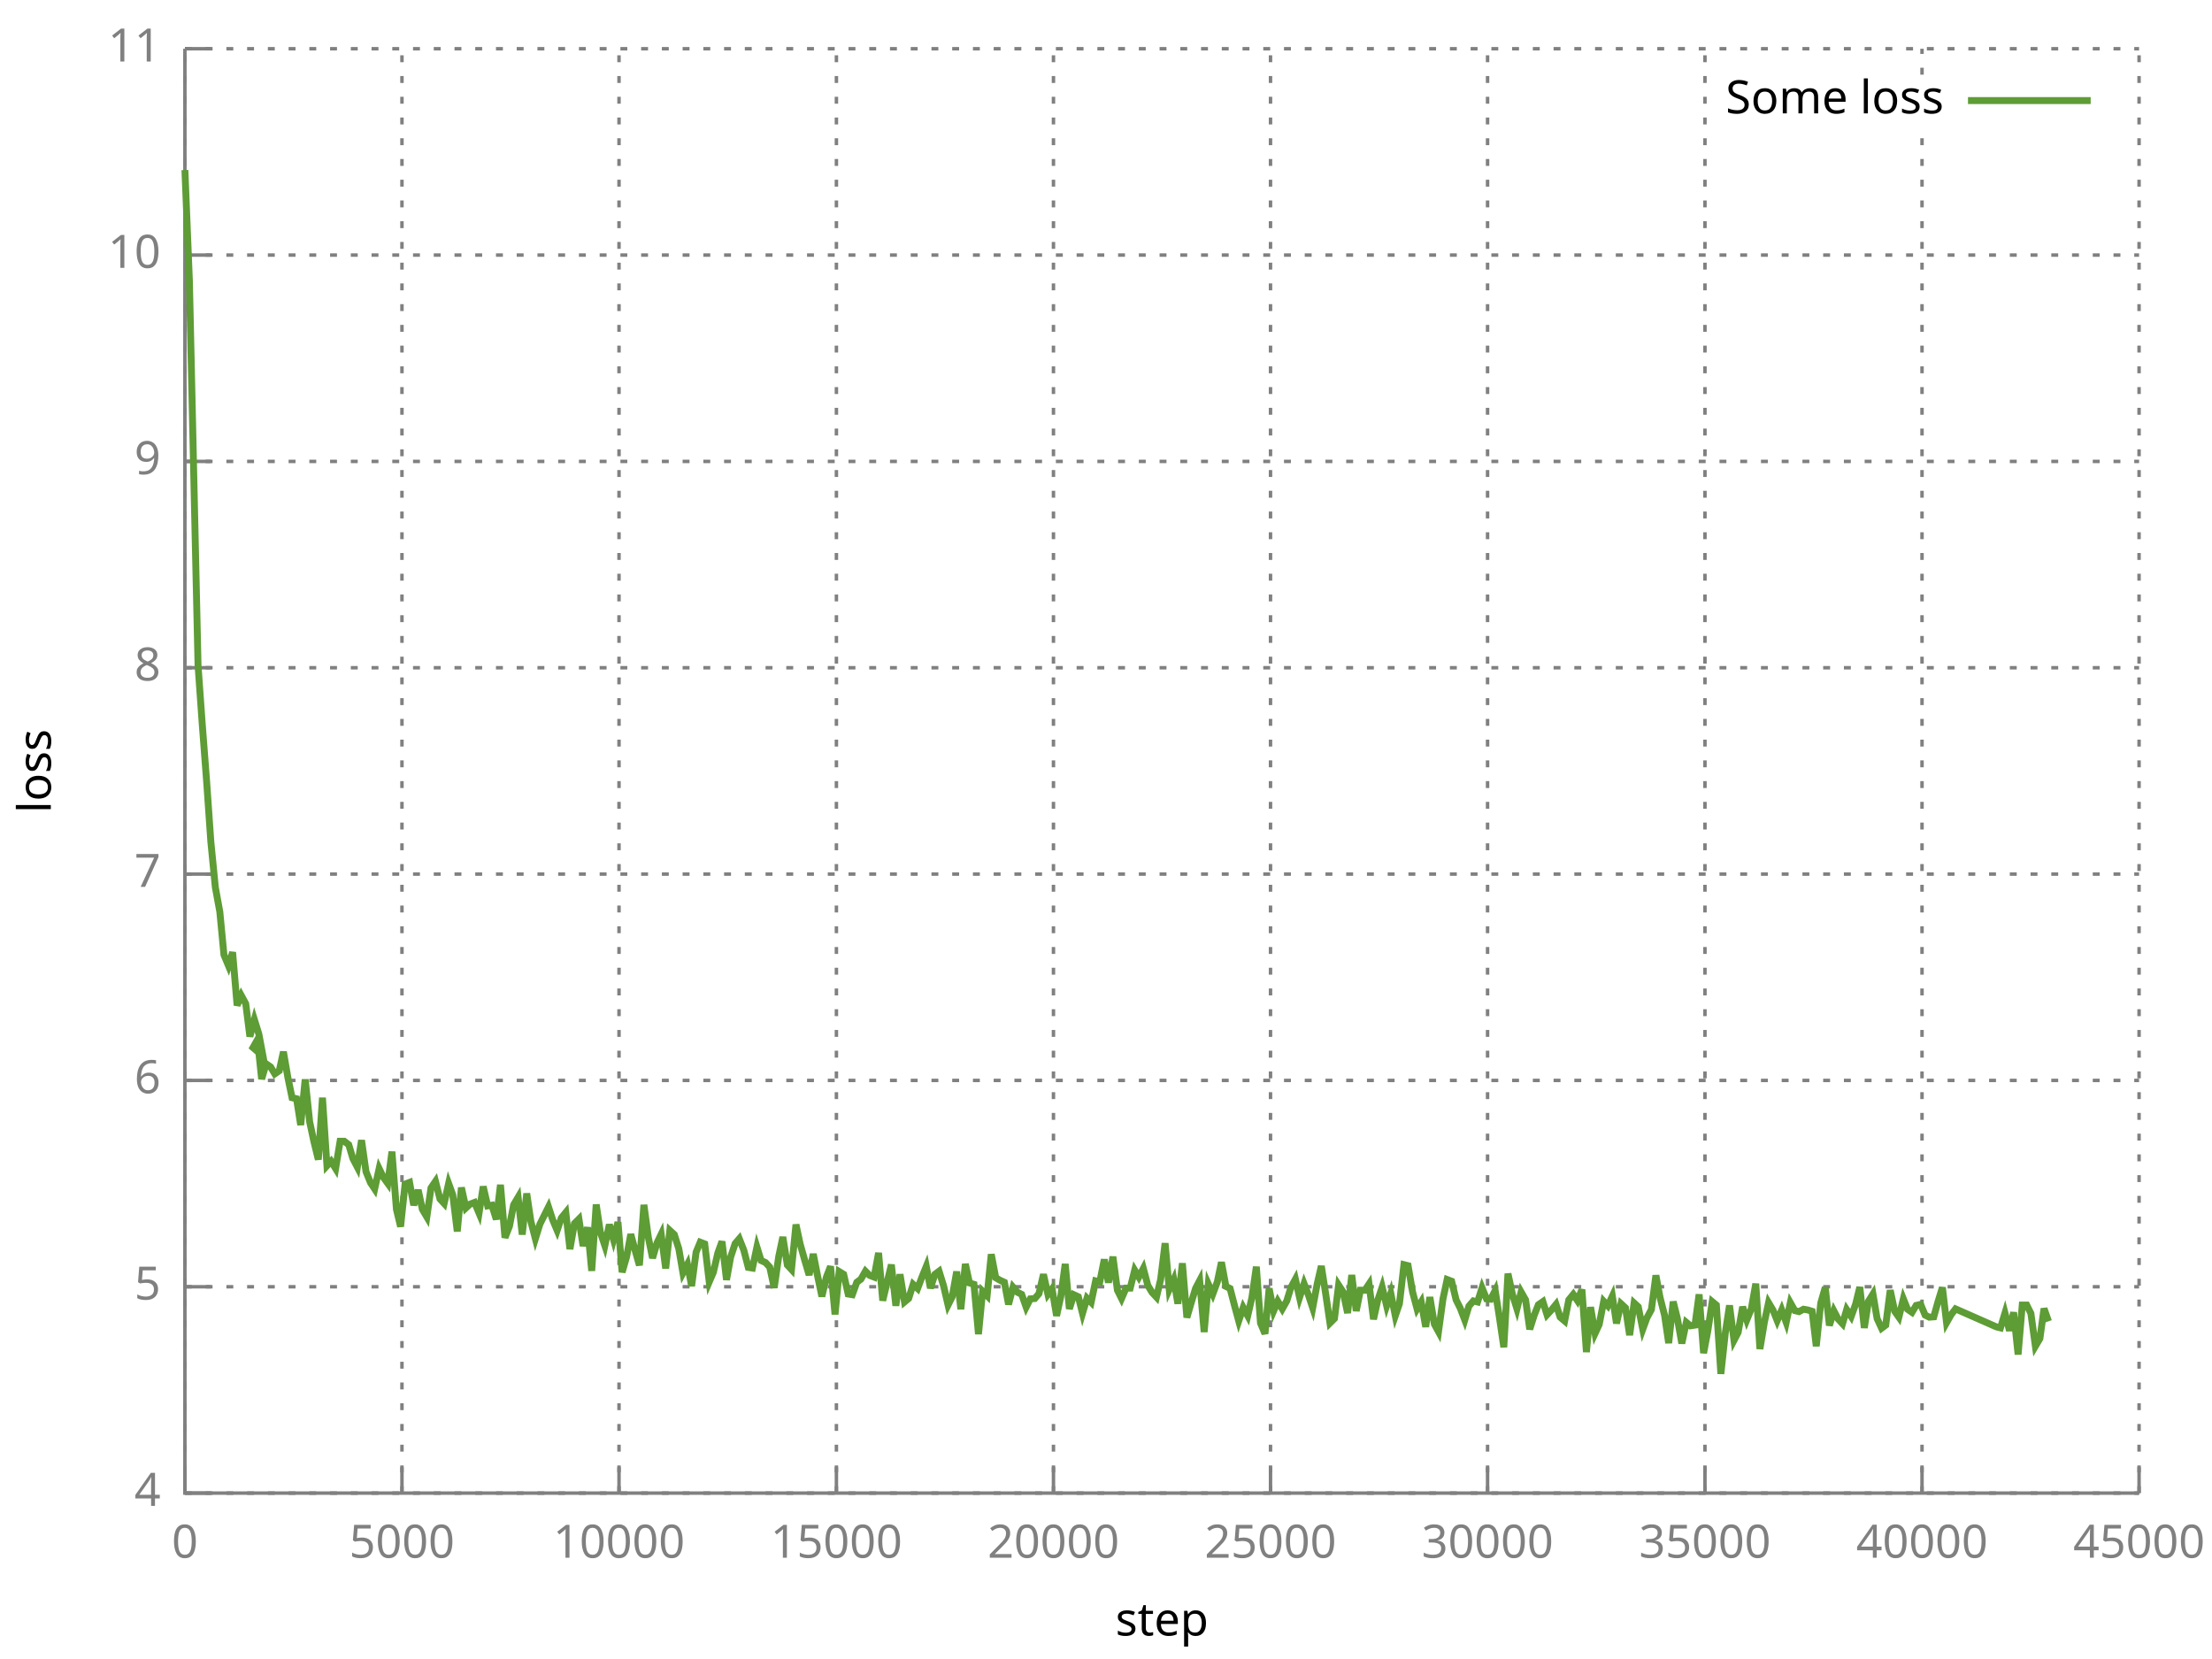
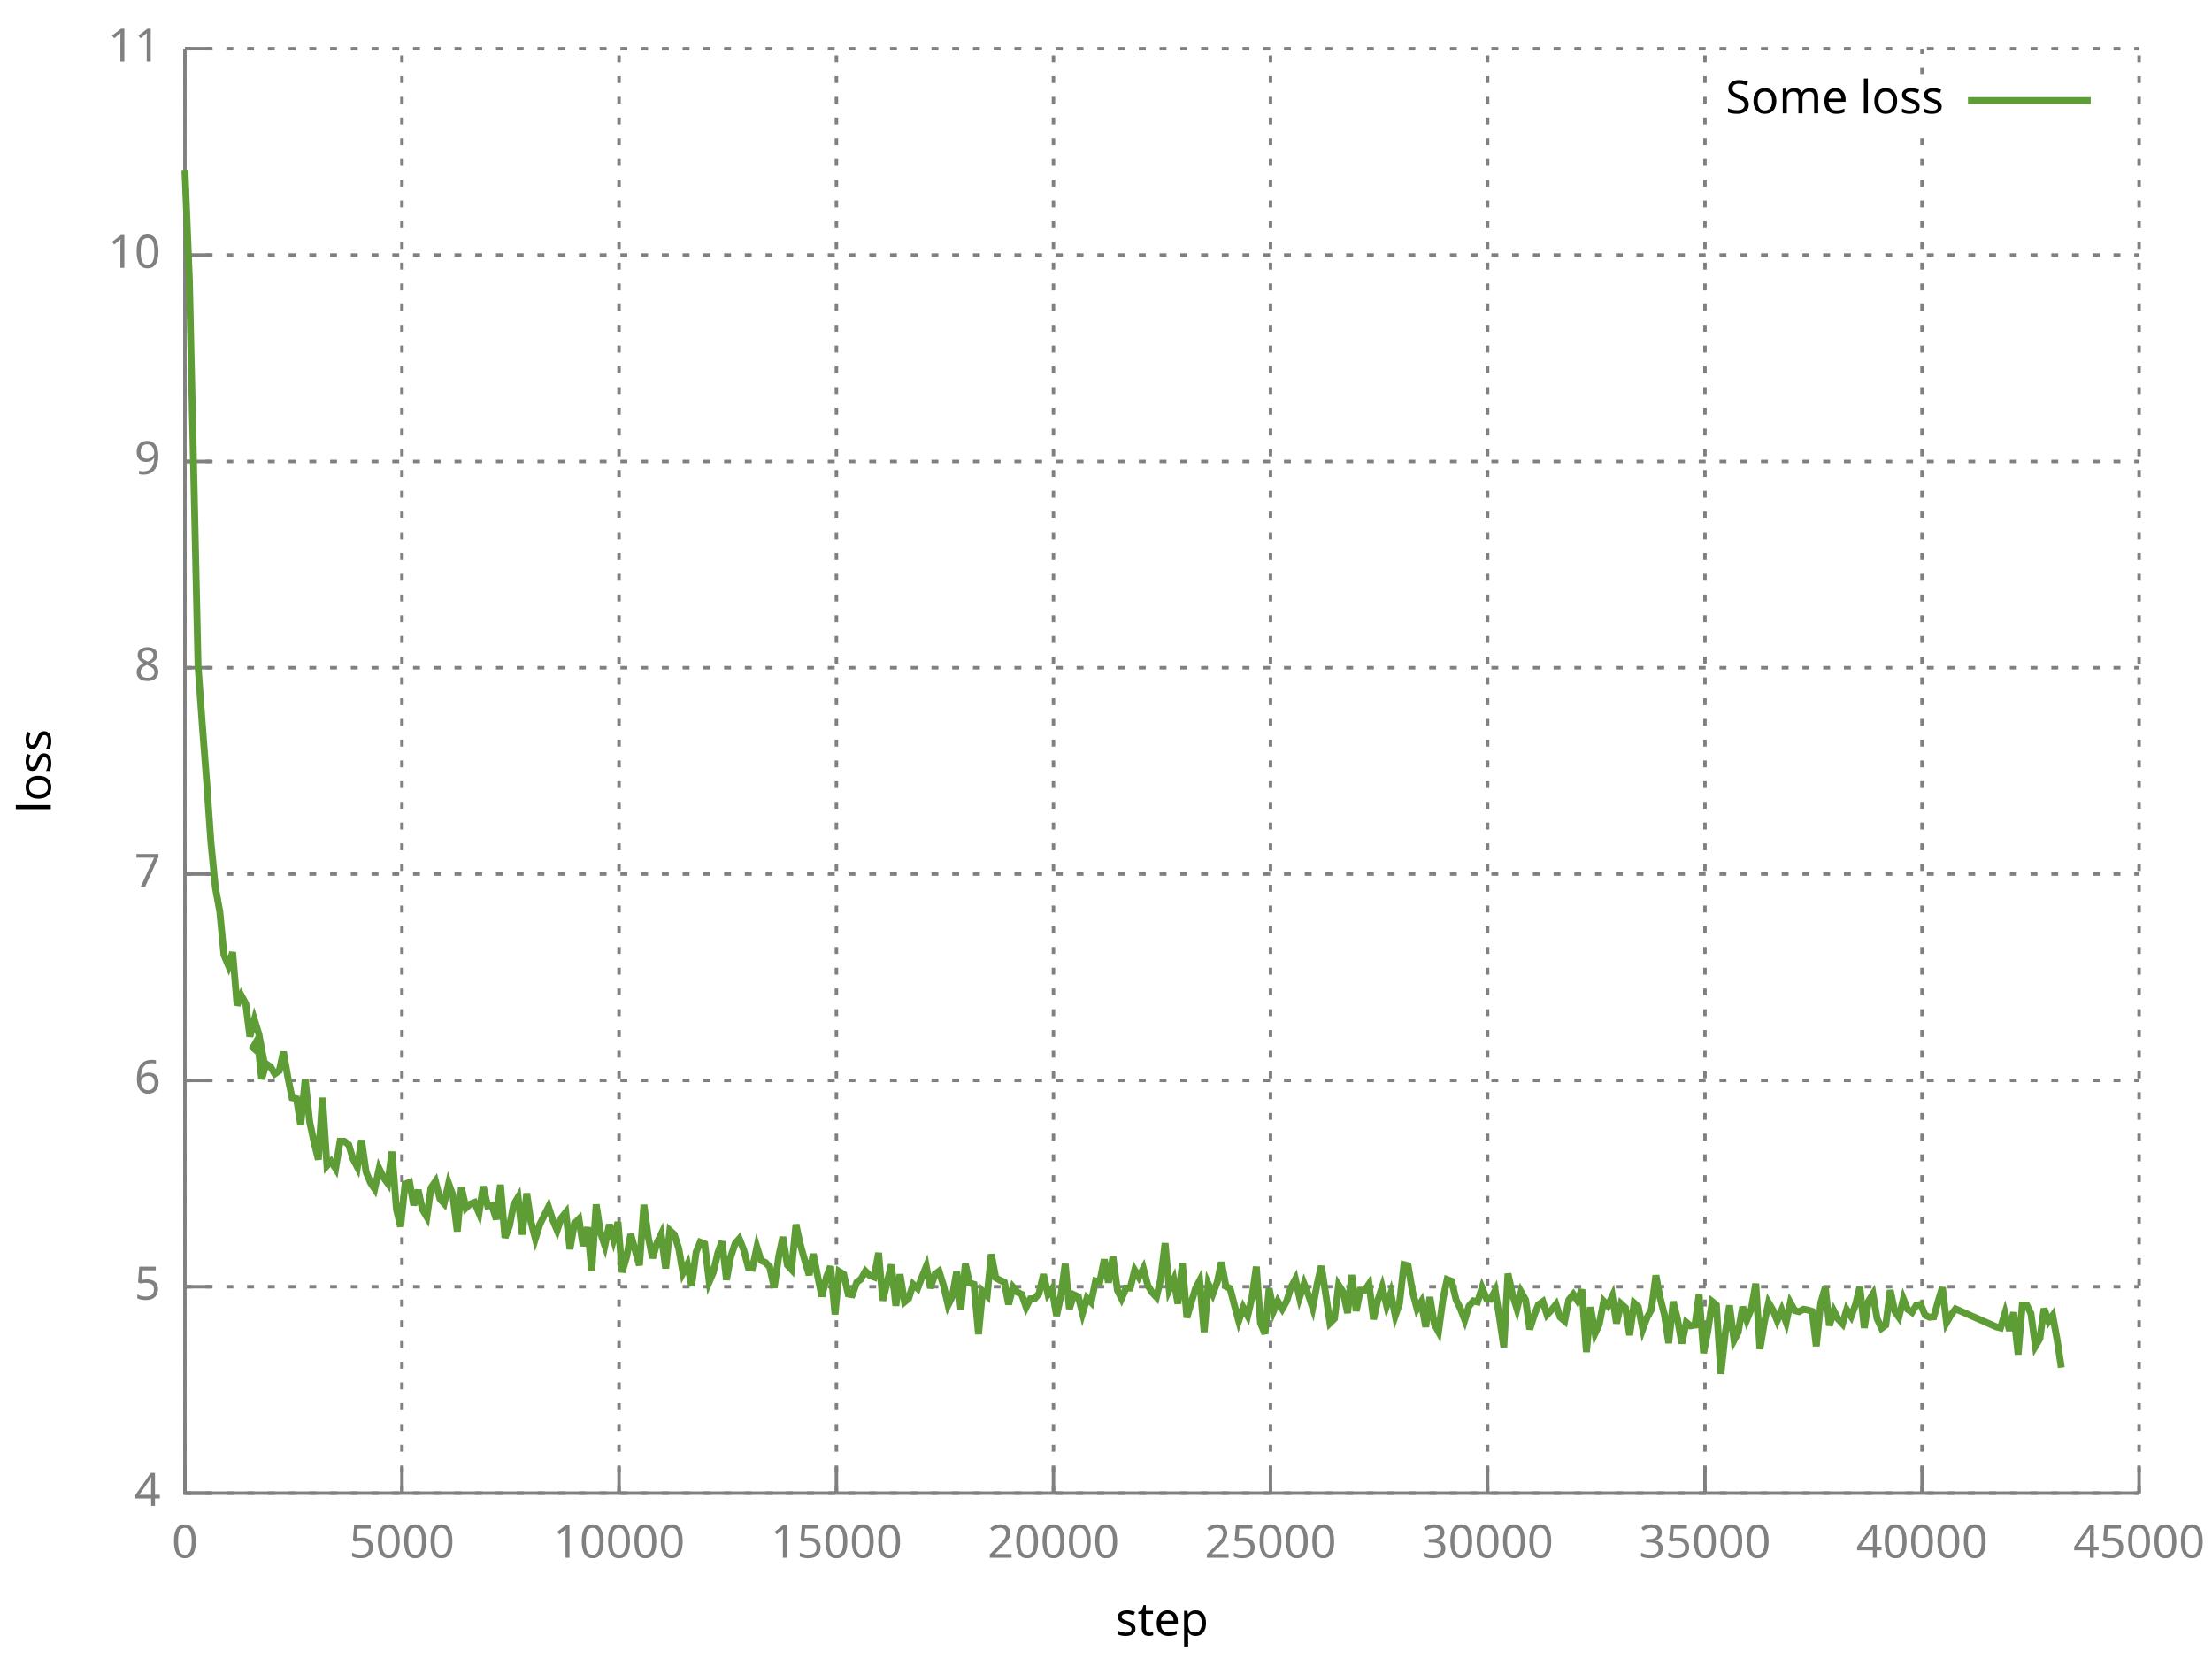
<svg xmlns="http://www.w3.org/2000/svg" xmlns:xlink="http://www.w3.org/1999/xlink" width="640" height="480" viewBox="0 0 640 480">
  <g id="gnuplot_canvas">
    <rect x="0" y="0" width="640" height="480" fill="none" />
    <defs>
      <circle id="gpDot" r="0.5" stroke-width="0.5" />
      <path id="gpPt0" stroke-width="0.267" stroke="currentColor" d="M-1,0 h2 M0,-1 v2" />
      <path id="gpPt1" stroke-width="0.267" stroke="currentColor" d="M-1,-1 L1,1 M1,-1 L-1,1" />
      <path id="gpPt2" stroke-width="0.267" stroke="currentColor" d="M-1,0 L1,0 M0,-1 L0,1 M-1,-1 L1,1 M-1,1 L1,-1" />
      <rect id="gpPt3" stroke-width="0.267" stroke="currentColor" x="-1" y="-1" width="2" height="2" />
      <rect id="gpPt4" stroke-width="0.267" stroke="currentColor" fill="currentColor" x="-1" y="-1" width="2" height="2" />
      <circle id="gpPt5" stroke-width="0.267" stroke="currentColor" cx="0" cy="0" r="1" />
      <use xlink:href="#gpPt5" id="gpPt6" fill="currentColor" stroke="none" />
      <path id="gpPt7" stroke-width="0.267" stroke="currentColor" d="M0,-1.33 L-1.33,0.67 L1.33,0.67 z" />
      <use xlink:href="#gpPt7" id="gpPt8" fill="currentColor" stroke="none" />
      <use xlink:href="#gpPt7" id="gpPt9" stroke="currentColor" transform="rotate(180)" />
      <use xlink:href="#gpPt9" id="gpPt10" fill="currentColor" stroke="none" />
      <use xlink:href="#gpPt3" id="gpPt11" stroke="currentColor" transform="rotate(45)" />
      <use xlink:href="#gpPt11" id="gpPt12" fill="currentColor" stroke="none" />
      <filter id="greybox" filterUnits="objectBoundingBox" x="0" y="0" height="1" width="1">
        <feFlood flood-color="lightgrey" flood-opacity="1" result="grey" />
        <feComposite in="SourceGraphic" in2="grey" operator="atop" />
      </filter>
    </defs>
    <g style="fill:none; color:white; stroke:currentColor; stroke-width:1.00; stroke-linecap:butt; stroke-linejoin:miter">
</g>
    <g style="fill:none; color:red; stroke:currentColor; stroke-width:1.00; stroke-linecap:butt; stroke-linejoin:miter">
</g>
    <g style="fill:none; color:gray; stroke:currentColor; stroke-width:1.00; stroke-linecap:butt; stroke-linejoin:miter">
      <path stroke="rgb(128, 128, 128)" stroke-dasharray=" 2,4" class="gridline" d="M53.5,432.0 L618.9,432.0  " />
    </g>
    <g style="fill:none; color:red; stroke:currentColor; stroke-width:1.00; stroke-linecap:butt; stroke-linejoin:miter">
      <path stroke="rgb(128, 128, 128)" d="M53.5,432.0 L61.0,432.0  " />
      <g transform="translate(46.5,435.7)" style="stroke:none; fill:rgb(128,128,128); font-family:Verdana; font-size:10.00pt; text-anchor:end">
        <text> 4</text>
      </g>
    </g>
    <g style="fill:none; color:gray; stroke:currentColor; stroke-width:1.00; stroke-linecap:butt; stroke-linejoin:miter">
      <path stroke="rgb(128, 128, 128)" stroke-dasharray=" 2,4" class="gridline" d="M53.5,372.3 L618.9,372.3  " />
    </g>
    <g style="fill:none; color:red; stroke:currentColor; stroke-width:1.00; stroke-linecap:butt; stroke-linejoin:miter">
      <path stroke="rgb(128, 128, 128)" d="M53.5,372.3 L61.0,372.3  " />
      <g transform="translate(46.5,376.0)" style="stroke:none; fill:rgb(128,128,128); font-family:Verdana; font-size:10.00pt; text-anchor:end">
        <text> 5</text>
      </g>
    </g>
    <g style="fill:none; color:gray; stroke:currentColor; stroke-width:1.00; stroke-linecap:butt; stroke-linejoin:miter">
      <path stroke="rgb(128, 128, 128)" stroke-dasharray=" 2,4" class="gridline" d="M53.5,312.6 L618.9,312.6  " />
    </g>
    <g style="fill:none; color:red; stroke:currentColor; stroke-width:1.00; stroke-linecap:butt; stroke-linejoin:miter">
      <path stroke="rgb(128, 128, 128)" d="M53.5,312.6 L61.0,312.6  " />
      <g transform="translate(46.5,316.3)" style="stroke:none; fill:rgb(128,128,128); font-family:Verdana; font-size:10.00pt; text-anchor:end">
        <text> 6</text>
      </g>
    </g>
    <g style="fill:none; color:gray; stroke:currentColor; stroke-width:1.00; stroke-linecap:butt; stroke-linejoin:miter">
      <path stroke="rgb(128, 128, 128)" stroke-dasharray=" 2,4" class="gridline" d="M53.5,252.9 L618.9,252.9  " />
    </g>
    <g style="fill:none; color:red; stroke:currentColor; stroke-width:1.00; stroke-linecap:butt; stroke-linejoin:miter">
      <path stroke="rgb(128, 128, 128)" d="M53.5,252.9 L61.0,252.9  " />
      <g transform="translate(46.5,256.6)" style="stroke:none; fill:rgb(128,128,128); font-family:Verdana; font-size:10.00pt; text-anchor:end">
        <text> 7</text>
      </g>
    </g>
    <g style="fill:none; color:gray; stroke:currentColor; stroke-width:1.00; stroke-linecap:butt; stroke-linejoin:miter">
      <path stroke="rgb(128, 128, 128)" stroke-dasharray=" 2,4" class="gridline" d="M53.5,193.2 L618.9,193.2  " />
    </g>
    <g style="fill:none; color:red; stroke:currentColor; stroke-width:1.00; stroke-linecap:butt; stroke-linejoin:miter">
      <path stroke="rgb(128, 128, 128)" d="M53.5,193.2 L61.0,193.2  " />
      <g transform="translate(46.5,196.9)" style="stroke:none; fill:rgb(128,128,128); font-family:Verdana; font-size:10.00pt; text-anchor:end">
        <text> 8</text>
      </g>
    </g>
    <g style="fill:none; color:gray; stroke:currentColor; stroke-width:1.00; stroke-linecap:butt; stroke-linejoin:miter">
      <path stroke="rgb(128, 128, 128)" stroke-dasharray=" 2,4" class="gridline" d="M53.5,133.5 L618.9,133.5  " />
    </g>
    <g style="fill:none; color:red; stroke:currentColor; stroke-width:1.00; stroke-linecap:butt; stroke-linejoin:miter">
      <path stroke="rgb(128, 128, 128)" d="M53.5,133.5 L61.0,133.5  " />
      <g transform="translate(46.5,137.2)" style="stroke:none; fill:rgb(128,128,128); font-family:Verdana; font-size:10.00pt; text-anchor:end">
        <text> 9</text>
      </g>
    </g>
    <g style="fill:none; color:gray; stroke:currentColor; stroke-width:1.00; stroke-linecap:butt; stroke-linejoin:miter">
      <path stroke="rgb(128, 128, 128)" stroke-dasharray=" 2,4" class="gridline" d="M53.5,73.8 L618.9,73.8  " />
    </g>
    <g style="fill:none; color:red; stroke:currentColor; stroke-width:1.00; stroke-linecap:butt; stroke-linejoin:miter">
      <path stroke="rgb(128, 128, 128)" d="M53.5,73.8 L61.0,73.8  " />
      <g transform="translate(46.5,77.5)" style="stroke:none; fill:rgb(128,128,128); font-family:Verdana; font-size:10.00pt; text-anchor:end">
        <text> 10</text>
      </g>
    </g>
    <g style="fill:none; color:gray; stroke:currentColor; stroke-width:1.00; stroke-linecap:butt; stroke-linejoin:miter">
      <path stroke="rgb(128, 128, 128)" stroke-dasharray=" 2,4" class="gridline" d="M53.5,14.1 L618.9,14.1  " />
    </g>
    <g style="fill:none; color:red; stroke:currentColor; stroke-width:1.00; stroke-linecap:butt; stroke-linejoin:miter">
      <path stroke="rgb(128, 128, 128)" d="M53.5,14.1 L61.0,14.1  " />
      <g transform="translate(46.5,17.8)" style="stroke:none; fill:rgb(128,128,128); font-family:Verdana; font-size:10.00pt; text-anchor:end">
        <text> 11</text>
      </g>
    </g>
    <g style="fill:none; color:gray; stroke:currentColor; stroke-width:1.00; stroke-linecap:butt; stroke-linejoin:miter">
      <path stroke="rgb(128, 128, 128)" stroke-dasharray=" 2,4" class="gridline" d="M53.5,432.0 L53.5,14.1  " />
    </g>
    <g style="fill:none; color:red; stroke:currentColor; stroke-width:1.00; stroke-linecap:butt; stroke-linejoin:miter">
      <path stroke="rgb(128, 128, 128)" d="M53.5,432.0 L53.5,424.5  " />
      <g transform="translate(53.5,450.7)" style="stroke:none; fill:rgb(128,128,128); font-family:Verdana; font-size:10.00pt; text-anchor:middle">
        <text> 0</text>
      </g>
    </g>
    <g style="fill:none; color:gray; stroke:currentColor; stroke-width:1.00; stroke-linecap:butt; stroke-linejoin:miter">
      <path stroke="rgb(128, 128, 128)" stroke-dasharray=" 2,4" class="gridline" d="M116.3,432.0 L116.3,14.1  " />
    </g>
    <g style="fill:none; color:red; stroke:currentColor; stroke-width:1.00; stroke-linecap:butt; stroke-linejoin:miter">
      <path stroke="rgb(128, 128, 128)" d="M116.3,432.0 L116.3,424.5  " />
      <g transform="translate(116.3,450.7)" style="stroke:none; fill:rgb(128,128,128); font-family:Verdana; font-size:10.00pt; text-anchor:middle">
        <text> 5000</text>
      </g>
    </g>
    <g style="fill:none; color:gray; stroke:currentColor; stroke-width:1.00; stroke-linecap:butt; stroke-linejoin:miter">
      <path stroke="rgb(128, 128, 128)" stroke-dasharray=" 2,4" class="gridline" d="M179.1,432.0 L179.1,14.1  " />
    </g>
    <g style="fill:none; color:red; stroke:currentColor; stroke-width:1.00; stroke-linecap:butt; stroke-linejoin:miter">
      <path stroke="rgb(128, 128, 128)" d="M179.1,432.0 L179.1,424.5  " />
      <g transform="translate(179.1,450.7)" style="stroke:none; fill:rgb(128,128,128); font-family:Verdana; font-size:10.00pt; text-anchor:middle">
        <text> 10000</text>
      </g>
    </g>
    <g style="fill:none; color:gray; stroke:currentColor; stroke-width:1.00; stroke-linecap:butt; stroke-linejoin:miter">
      <path stroke="rgb(128, 128, 128)" stroke-dasharray=" 2,4" class="gridline" d="M242.0,432.0 L242.0,14.1  " />
    </g>
    <g style="fill:none; color:red; stroke:currentColor; stroke-width:1.00; stroke-linecap:butt; stroke-linejoin:miter">
      <path stroke="rgb(128, 128, 128)" d="M242.0,432.0 L242.0,424.5  " />
      <g transform="translate(242.0,450.7)" style="stroke:none; fill:rgb(128,128,128); font-family:Verdana; font-size:10.00pt; text-anchor:middle">
        <text> 15000</text>
      </g>
    </g>
    <g style="fill:none; color:gray; stroke:currentColor; stroke-width:1.00; stroke-linecap:butt; stroke-linejoin:miter">
      <path stroke="rgb(128, 128, 128)" stroke-dasharray=" 2,4" class="gridline" d="M304.8,432.0 L304.8,14.1  " />
    </g>
    <g style="fill:none; color:red; stroke:currentColor; stroke-width:1.00; stroke-linecap:butt; stroke-linejoin:miter">
      <path stroke="rgb(128, 128, 128)" d="M304.8,432.0 L304.8,424.5  " />
      <g transform="translate(304.8,450.7)" style="stroke:none; fill:rgb(128,128,128); font-family:Verdana; font-size:10.00pt; text-anchor:middle">
        <text> 20000</text>
      </g>
    </g>
    <g style="fill:none; color:gray; stroke:currentColor; stroke-width:1.00; stroke-linecap:butt; stroke-linejoin:miter">
      <path stroke="rgb(128, 128, 128)" stroke-dasharray=" 2,4" class="gridline" d="M367.6,432.0 L367.6,14.1  " />
    </g>
    <g style="fill:none; color:red; stroke:currentColor; stroke-width:1.00; stroke-linecap:butt; stroke-linejoin:miter">
      <path stroke="rgb(128, 128, 128)" d="M367.6,432.0 L367.6,424.5  " />
      <g transform="translate(367.6,450.7)" style="stroke:none; fill:rgb(128,128,128); font-family:Verdana; font-size:10.00pt; text-anchor:middle">
        <text> 25000</text>
      </g>
    </g>
    <g style="fill:none; color:gray; stroke:currentColor; stroke-width:1.00; stroke-linecap:butt; stroke-linejoin:miter">
      <path stroke="rgb(128, 128, 128)" stroke-dasharray=" 2,4" class="gridline" d="M430.4,432.0 L430.4,14.1  " />
    </g>
    <g style="fill:none; color:red; stroke:currentColor; stroke-width:1.00; stroke-linecap:butt; stroke-linejoin:miter">
      <path stroke="rgb(128, 128, 128)" d="M430.4,432.0 L430.4,424.5  " />
      <g transform="translate(430.4,450.7)" style="stroke:none; fill:rgb(128,128,128); font-family:Verdana; font-size:10.00pt; text-anchor:middle">
        <text> 30000</text>
      </g>
    </g>
    <g style="fill:none; color:gray; stroke:currentColor; stroke-width:1.00; stroke-linecap:butt; stroke-linejoin:miter">
      <path stroke="rgb(128, 128, 128)" stroke-dasharray=" 2,4" class="gridline" d="M493.3,432.0 L493.3,14.1  " />
    </g>
    <g style="fill:none; color:red; stroke:currentColor; stroke-width:1.00; stroke-linecap:butt; stroke-linejoin:miter">
      <path stroke="rgb(128, 128, 128)" d="M493.3,432.0 L493.3,424.5  " />
      <g transform="translate(493.3,450.7)" style="stroke:none; fill:rgb(128,128,128); font-family:Verdana; font-size:10.00pt; text-anchor:middle">
        <text> 35000</text>
      </g>
    </g>
    <g style="fill:none; color:gray; stroke:currentColor; stroke-width:1.00; stroke-linecap:butt; stroke-linejoin:miter">
      <path stroke="rgb(128, 128, 128)" stroke-dasharray=" 2,4" class="gridline" d="M556.1,432.0 L556.1,36.6 M556.1,21.6 L556.1,14.1  " />
    </g>
    <g style="fill:none; color:red; stroke:currentColor; stroke-width:1.00; stroke-linecap:butt; stroke-linejoin:miter">
      <path stroke="rgb(128, 128, 128)" d="M556.1,432.0 L556.1,424.5  " />
      <g transform="translate(556.1,450.7)" style="stroke:none; fill:rgb(128,128,128); font-family:Verdana; font-size:10.00pt; text-anchor:middle">
        <text> 40000</text>
      </g>
    </g>
    <g style="fill:none; color:gray; stroke:currentColor; stroke-width:1.00; stroke-linecap:butt; stroke-linejoin:miter">
      <path stroke="rgb(128, 128, 128)" stroke-dasharray=" 2,4" class="gridline" d="M618.9,432.0 L618.9,14.1  " />
    </g>
    <g style="fill:none; color:red; stroke:currentColor; stroke-width:1.00; stroke-linecap:butt; stroke-linejoin:miter">
      <path stroke="rgb(128, 128, 128)" d="M618.9,432.0 L618.9,424.5  " />
      <g transform="translate(618.9,450.7)" style="stroke:none; fill:rgb(128,128,128); font-family:Verdana; font-size:10.00pt; text-anchor:middle">
        <text> 45000</text>
      </g>
      <path stroke="rgb(128, 128, 128)" d="M53.5,14.1 L53.5,432.0 L618.9,432.0 M618.9,14.1 M53.5,14.1  " />
      <g transform="translate(14.7,223.1) rotate(270)" style="stroke:none; fill:black; font-family:Verdana; font-size:10.00pt; text-anchor:middle">
        <text>loss</text>
      </g>
    </g>
    <g style="fill:none; color:black; stroke:currentColor; stroke-width:1.00; stroke-linecap:butt; stroke-linejoin:miter">
      <g transform="translate(336.2,473.2)" style="stroke:none; fill:black; font-family:Verdana; font-size:10.00pt; text-anchor:middle">
        <text>step</text>
      </g>
    </g>
    <g style="fill:none; color:red; stroke:currentColor; stroke-width:1.00; stroke-linecap:butt; stroke-linejoin:miter">
</g>
    <g id="gnuplot_plot_1">
      <g style="fill:none; color:white; stroke:rgb(128, 128, 128); stroke-width:2.00; stroke-linecap:butt; stroke-linejoin:miter">
</g>
      <g style="fill:none; color:red; stroke:currentColor; stroke-width:2.00; stroke-linecap:butt; stroke-linejoin:miter">
        <g transform="translate(562.4,32.8)" style="stroke:none; fill:black; font-family:Verdana; font-size:10.00pt; text-anchor:end">
          <text>Some loss</text>
        </g>
-         <path stroke="rgb( 94, 156,  54)" d="M569.4,29.1 L604.9,29.1 M53.5,49.2 L54.8,81.3 L56.0,134.7 L57.3,192.5 L58.5,209.3 L59.8,226.3    L61.0,243.5 L62.3,256.7 L63.6,263.8 L64.8,276.3 L66.1,279.4 L67.3,275.5 L68.6,290.9 L69.8,288.0    L71.1,290.4 L72.3,299.9 L73.6,295.0 L74.9,299.2 L76.1,305.6 L73.2,303.1 L74.5,300.8 L75.7,312.2    L77.0,307.8 L78.3,308.7 L79.5,310.7 L80.8,309.8 L82.0,304.3 L83.3,311.8 L84.5,317.6 L85.8,317.9    L87.0,325.5 L88.3,312.3 L89.6,324.6 L90.8,330.2 L92.1,335.5 L93.3,317.6 L94.6,337.3 L95.8,336.0    L97.1,338.1 L98.4,330.2 L99.6,330.2 L100.9,331.2 L102.1,335.2 L103.4,337.7 L104.6,329.9 L105.9,339.0    L107.2,342.2 L108.4,344.0 L109.7,338.1 L110.9,340.6 L112.2,342.4 L113.4,333.2 L114.7,349.9 L115.9,354.9    L117.2,342.6 L118.5,342.1 L119.7,348.7 L121.0,344.3 L122.2,349.9 L123.5,352.1 L124.7,343.7 L126.0,341.8    L127.3,346.9 L128.5,348.2 L129.8,342.4 L131.0,345.7 L132.3,356.3 L133.5,343.6 L134.8,349.5 L136.0,348.4    L137.3,347.9 L138.6,351.0 L139.8,343.3 L141.1,348.9 L142.3,348.7 L143.6,352.8 L144.8,342.8 L146.1,358.1    L147.4,354.8 L148.6,348.6 L149.9,346.4 L151.1,357.2 L152.4,345.3 L153.6,353.4 L154.9,358.4 L156.2,354.2    L157.4,351.8 L158.7,349.2 L159.9,352.9 L161.2,356.0 L162.4,352.4 L163.7,350.8 L164.9,361.4 L166.2,354.0    L167.5,352.7 L168.7,360.5 L170.0,355.1 L171.2,367.7 L172.5,348.5 L173.7,356.5 L175.0,360.4 L176.3,354.3    L177.5,358.6 L178.8,353.6 L180.0,368.1 L181.3,363.6 L182.5,357.1 L183.8,361.9 L185.0,366.1 L186.3,348.6    L187.6,358.1 L188.8,364.0 L190.1,359.6 L191.3,357.1 L192.6,367.0 L193.8,356.0 L195.1,357.2 L196.4,361.3    L197.6,368.3 L198.9,365.8 L200.1,372.1 L201.4,362.3 L202.6,359.4 L203.9,359.9 L205.2,370.9 L206.4,368.1    L207.7,362.5 L208.9,359.2 L210.2,370.3 L211.4,363.7 L212.7,359.8 L213.9,358.4 L215.2,361.7 L216.5,366.7    L217.7,366.9 L219.0,360.8 L220.2,364.7 L221.5,365.3 L222.7,366.6 L224.0,372.6 L225.3,363.6 L226.5,357.9    L227.8,366.0 L229.0,367.3 L230.3,354.3 L231.5,359.9 L232.8,364.5 L234.1,368.9 L235.3,362.8 L236.6,369.4    L237.8,375.1 L239.1,369.5 L240.3,366.4 L241.6,380.3 L242.8,367.9 L244.1,368.7 L245.4,374.4 L246.6,374.6    L247.9,371.0 L249.1,370.1 L250.4,367.8 L251.6,369.0 L252.9,369.5 L254.2,362.5 L255.4,376.3 L256.7,370.9    L257.9,365.9 L259.2,377.8 L260.4,368.7 L261.7,376.7 L262.9,375.7 L264.2,371.6 L265.5,372.8 L266.7,369.6    L268.0,366.4 L269.2,372.7 L270.5,368.7 L271.7,367.8 L273.0,372.0 L274.3,377.6 L275.5,375.2 L276.8,367.9    L278.0,378.8 L279.3,365.7 L280.5,371.2 L281.8,371.6 L283.1,386.0 L284.3,373.6 L285.6,374.9 L286.8,362.9    L288.1,369.7 L289.3,370.4 L290.6,371.0 L291.8,377.4 L293.1,372.4 L294.4,373.9 L295.6,374.5 L296.9,378.2    L298.1,375.8 L299.4,375.7 L300.6,374.3 L301.9,368.7 L303.2,374.5 L304.4,372.9 L305.7,380.7 L306.9,375.2    L308.2,365.7 L309.4,378.7 L310.7,374.6 L312.0,375.2 L313.2,380.0 L314.5,375.6 L315.7,376.8 L317.0,370.6    L318.2,370.9 L319.5,364.4 L320.7,371.1 L322.0,363.6 L323.3,373.3 L324.5,375.7 L325.8,372.7 L327.0,372.7    L328.3,367.5 L329.5,369.5 L330.8,367.0 L332.1,371.9 L333.3,373.9 L334.6,375.3 L335.8,370.2 L337.1,359.7    L338.3,373.1 L339.6,370.2 L340.8,377.2 L342.1,365.5 L343.4,381.2 L344.6,377.1 L345.9,372.8 L347.1,370.5    L348.4,385.4 L349.6,371.5 L350.9,374.4 L352.2,370.9 L353.4,365.2 L354.7,372.2 L355.9,372.8 L357.2,377.8    L358.4,382.2 L359.7,378.3 L361.0,380.7 L362.2,375.5 L363.5,366.5 L364.7,382.8 L366.0,385.9 L367.2,372.8    L368.5,379.3 L369.7,376.5 L371.0,378.7 L372.3,376.4 L373.5,372.5 L374.8,370.1 L376.0,375.4 L377.3,371.4    L378.5,374.5 L379.8,378.4 L381.1,371.5 L382.3,366.3 L383.6,374.6 L384.8,382.8 L386.1,381.5 L387.3,371.8    L388.6,373.8 L389.9,379.9 L391.1,368.9 L392.4,379.3 L393.6,373.3 L394.9,373.3 L396.1,371.5 L397.4,381.7    L398.6,376.3 L399.9,372.4 L401.2,377.8 L402.4,374.2 L403.7,380.7 L404.9,377.2 L406.2,365.9 L407.4,366.2    L408.7,373.8 L410.0,378.7 L411.2,376.7 L412.5,383.9 L413.7,375.3 L415.0,383.1 L416.2,385.3 L417.5,375.8    L418.7,370.2 L420.0,370.7 L421.3,376.1 L422.5,378.5 L423.8,381.9 L425.0,377.9 L426.3,376.4 L427.5,376.7    L428.8,372.6 L430.1,375.8 L431.3,375.9 L432.6,373.4 L433.8,381.0 L435.1,389.8 L436.3,368.5 L437.6,374.5    L438.9,378.7 L440.1,373.8 L441.4,376.1 L442.6,384.6 L443.9,380.5 L445.1,377.5 L446.4,376.6 L447.6,380.4    L448.9,379.0 L450.2,377.4 L451.4,381.1 L452.7,382.2 L453.9,376.1 L455.2,374.5 L456.4,376.3 L457.7,373.1    L459.0,391.2 L460.2,378.2 L461.5,385.8 L462.7,383.2 L464.0,376.5 L465.2,377.8 L466.5,375.0 L467.7,382.9    L469.0,377.2 L470.3,378.4 L471.5,386.3 L472.8,377.0 L474.0,378.1 L475.3,384.6 L476.5,381.3 L477.8,378.9    L479.1,369.0 L480.3,375.4 L481.6,380.5 L482.8,388.6 L484.1,376.6 L485.3,381.4 L486.6,388.7 L487.9,382.6    L489.1,383.6 L490.4,383.4 L491.6,374.5 L492.9,391.5 L494.1,385.2 L495.4,376.6 L496.6,377.6 L497.9,397.5    L499.2,385.5 L500.4,377.7 L501.7,387.8 L502.9,385.5 L504.2,378.1 L505.4,381.9 L506.7,378.7 L508.0,371.4    L509.2,390.3 L510.5,382.5 L511.7,376.9 L513.0,379.1 L514.2,382.1 L515.5,379.0 L516.8,382.6 L518.0,376.9    L519.3,379.2 L520.5,379.5 L521.8,378.8 L523.0,379.0 L524.3,379.4 L525.5,389.5 L526.8,377.0 L528.1,372.5    L529.3,383.5 L530.6,379.3 L531.8,381.6 L533.1,383.0 L534.3,378.9 L535.6,380.9 L536.9,377.3 L538.1,372.4    L539.4,384.2 L540.6,376.5 L541.9,374.4 L543.1,381.5 L544.4,384.3 L545.6,383.4 L546.9,373.3 L548.2,379.4    L549.4,381.1 L550.7,375.8 L551.9,378.8 L553.2,379.7 L554.4,377.7 L555.7,377.4 L557.0,380.5 L558.2,381.1    L559.5,381.0 L560.7,376.7 L562.0,372.5 L563.2,382.7 L564.5,380.4 L565.8,378.7 L577.6,383.9 L578.8,384.2    L580.1,379.9 L581.4,385.0 L582.6,379.7 L583.9,391.9 L585.1,377.6 L586.4,377.6 L587.6,380.0 L588.9,389.5    L590.2,387.3 L591.4,378.6 L592.7,382.3  " />
+         <path stroke="rgb( 94, 156,  54)" d="M569.4,29.1 L604.9,29.1 M53.5,49.2 L54.8,81.3 L56.0,134.7 L57.3,192.5 L58.5,209.3 L59.8,226.3    L61.0,243.5 L62.3,256.7 L63.6,263.8 L64.8,276.3 L66.1,279.4 L67.3,275.5 L68.6,290.9 L69.8,288.0    L71.1,290.4 L72.3,299.9 L73.6,295.0 L74.9,299.2 L76.1,305.6 L73.2,303.1 L74.5,300.8 L75.7,312.2    L77.0,307.8 L78.3,308.7 L79.5,310.7 L80.8,309.8 L82.0,304.3 L83.3,311.8 L84.5,317.6 L85.8,317.9    L87.0,325.5 L88.3,312.3 L89.6,324.6 L90.8,330.2 L92.1,335.5 L93.3,317.6 L94.6,337.3 L95.8,336.0    L97.1,338.1 L98.4,330.2 L99.6,330.2 L100.9,331.2 L102.1,335.2 L103.4,337.7 L104.6,329.9 L105.9,339.0    L107.2,342.2 L108.4,344.0 L109.7,338.1 L110.9,340.6 L112.2,342.4 L113.4,333.2 L114.7,349.9 L115.9,354.9    L117.2,342.6 L118.5,342.1 L119.7,348.7 L121.0,344.3 L122.2,349.9 L123.5,352.1 L124.7,343.7 L126.0,341.8    L127.3,346.9 L128.5,348.2 L129.8,342.4 L131.0,345.7 L132.3,356.3 L133.5,343.6 L134.8,349.5 L136.0,348.4    L137.3,347.9 L138.6,351.0 L139.8,343.3 L141.1,348.9 L142.3,348.7 L143.6,352.8 L144.8,342.8 L146.1,358.1    L147.4,354.8 L148.6,348.6 L149.9,346.4 L151.1,357.2 L152.4,345.3 L153.6,353.4 L154.9,358.4 L156.2,354.2    L157.4,351.8 L158.7,349.2 L159.9,352.9 L161.2,356.0 L162.4,352.4 L163.7,350.8 L164.9,361.4 L166.2,354.0    L167.5,352.7 L168.7,360.5 L170.0,355.1 L171.2,367.7 L172.5,348.5 L173.7,356.5 L175.0,360.4 L176.3,354.3    L177.5,358.6 L178.8,353.6 L180.0,368.1 L181.3,363.6 L182.5,357.1 L183.8,361.9 L185.0,366.1 L186.3,348.6    L187.6,358.1 L188.8,364.0 L190.1,359.6 L191.3,357.1 L192.6,367.0 L193.8,356.0 L195.1,357.2 L196.4,361.3    L197.6,368.3 L198.9,365.8 L200.1,372.1 L201.4,362.3 L202.6,359.4 L203.9,359.9 L205.2,370.9 L206.4,368.1    L207.7,362.5 L208.9,359.2 L210.2,370.3 L211.4,363.7 L212.7,359.8 L213.9,358.4 L215.2,361.7 L216.5,366.7    L217.7,366.9 L219.0,360.8 L220.2,364.7 L221.5,365.3 L222.7,366.6 L224.0,372.6 L225.3,363.6 L226.5,357.9    L227.8,366.0 L229.0,367.3 L230.3,354.3 L231.5,359.9 L232.8,364.5 L234.1,368.9 L235.3,362.8 L236.6,369.4    L237.8,375.1 L239.1,369.5 L240.3,366.4 L241.6,380.3 L242.8,367.9 L244.1,368.7 L245.4,374.4 L246.6,374.6    L247.9,371.0 L249.1,370.1 L250.4,367.8 L251.6,369.0 L252.9,369.5 L254.2,362.5 L255.4,376.3 L256.7,370.9    L257.9,365.9 L259.2,377.8 L260.4,368.7 L261.7,376.7 L262.9,375.7 L264.2,371.6 L265.5,372.8 L266.7,369.6    L268.0,366.4 L269.2,372.7 L270.5,368.7 L271.7,367.8 L273.0,372.0 L274.3,377.6 L275.5,375.2 L276.8,367.9    L278.0,378.8 L279.3,365.7 L280.5,371.2 L281.8,371.6 L283.1,386.0 L284.3,373.6 L285.6,374.9 L286.8,362.9    L288.1,369.7 L289.3,370.4 L290.6,371.0 L291.8,377.4 L293.1,372.4 L294.4,373.9 L295.6,374.5 L296.9,378.2    L298.1,375.8 L299.4,375.7 L300.6,374.3 L301.9,368.7 L303.2,374.5 L304.4,372.9 L305.7,380.7 L306.9,375.2    L308.2,365.7 L309.4,378.7 L310.7,374.6 L312.0,375.2 L313.2,380.0 L314.5,375.6 L315.7,376.8 L317.0,370.6    L318.2,370.9 L319.5,364.4 L320.7,371.1 L322.0,363.6 L323.3,373.3 L324.5,375.7 L325.8,372.7 L327.0,372.7    L328.3,367.5 L329.5,369.5 L330.8,367.0 L332.1,371.9 L333.3,373.9 L334.6,375.3 L335.8,370.2 L337.1,359.7    L338.3,373.1 L339.6,370.2 L340.8,377.2 L342.1,365.5 L343.4,381.2 L344.6,377.1 L345.9,372.8 L347.1,370.5    L348.4,385.4 L349.6,371.5 L350.9,374.4 L352.2,370.9 L353.4,365.2 L354.7,372.2 L355.9,372.8 L357.2,377.8    L358.4,382.2 L359.7,378.3 L361.0,380.7 L362.2,375.5 L363.5,366.5 L364.7,382.8 L366.0,385.9 L367.2,372.8    L368.5,379.3 L369.7,376.5 L371.0,378.7 L372.3,376.4 L373.5,372.5 L374.8,370.1 L376.0,375.4 L377.3,371.4    L378.5,374.5 L379.8,378.4 L381.1,371.5 L382.3,366.3 L383.6,374.6 L384.8,382.8 L386.1,381.5 L387.3,371.8    L388.6,373.8 L389.9,379.9 L391.1,368.9 L392.4,379.3 L393.6,373.3 L394.9,373.3 L396.1,371.5 L397.4,381.7    L398.6,376.3 L399.9,372.4 L401.2,377.8 L402.4,374.2 L403.7,380.7 L404.9,377.2 L406.2,365.9 L407.4,366.2    L408.7,373.8 L410.0,378.7 L411.2,376.7 L412.5,383.9 L413.7,375.3 L415.0,383.1 L416.2,385.3 L417.5,375.8    L418.7,370.2 L420.0,370.7 L421.3,376.1 L422.5,378.5 L423.8,381.9 L425.0,377.9 L426.3,376.4 L427.5,376.7    L428.8,372.6 L430.1,375.8 L431.3,375.9 L432.6,373.4 L433.8,381.0 L435.1,389.8 L436.3,368.5 L437.6,374.5    L438.9,378.7 L440.1,373.8 L441.4,376.1 L442.6,384.6 L443.9,380.5 L445.1,377.5 L446.4,376.6 L447.6,380.4    L448.9,379.0 L450.2,377.4 L451.4,381.1 L452.7,382.2 L453.9,376.1 L455.2,374.5 L456.4,376.3 L457.7,373.1    L459.0,391.2 L460.2,378.2 L461.5,385.8 L462.7,383.2 L464.0,376.5 L465.2,377.8 L466.5,375.0 L467.7,382.9    L469.0,377.2 L470.3,378.4 L471.5,386.3 L472.8,377.0 L474.0,378.1 L475.3,384.6 L476.5,381.3 L477.8,378.9    L479.1,369.0 L480.3,375.4 L481.6,380.5 L482.8,388.6 L484.1,376.6 L485.3,381.4 L486.6,388.7 L487.9,382.6    L489.1,383.6 L490.4,383.4 L491.6,374.5 L492.9,391.5 L494.1,385.2 L495.4,376.6 L496.6,377.6 L497.9,397.5    L499.2,385.5 L500.4,377.7 L501.7,387.8 L502.9,385.5 L504.2,378.1 L505.4,381.9 L506.7,378.7 L508.0,371.4    L509.2,390.3 L510.5,382.5 L511.7,376.9 L513.0,379.1 L514.2,382.1 L515.5,379.0 L516.8,382.6 L518.0,376.9    L519.3,379.2 L520.5,379.5 L521.8,378.8 L523.0,379.0 L524.3,379.4 L525.5,389.5 L526.8,377.0 L528.1,372.5    L529.3,383.5 L530.6,379.3 L531.8,381.6 L533.1,383.0 L534.3,378.9 L535.6,380.9 L536.9,377.3 L538.1,372.4    L539.4,384.2 L540.6,376.5 L541.9,374.4 L543.1,381.5 L544.4,384.3 L545.6,383.4 L546.9,373.3 L548.2,379.4    L549.4,381.1 L550.7,375.8 L551.9,378.8 L553.2,379.7 L554.4,377.7 L555.7,377.4 L557.0,380.5 L558.2,381.1    L559.5,381.0 L560.7,376.7 L562.0,372.5 L563.2,382.7 L564.5,380.4 L565.8,378.7 L577.6,383.9 L578.8,384.2    L580.1,379.9 L581.4,385.0 L582.6,379.7 L583.9,391.9 L585.1,377.6 L586.4,377.6 L587.6,380.0 L588.9,389.5    L590.2,387.3 L591.4,378.6 L592.7,382.3 L593.9,380.6 L595.2,387.7 L596.4,395.7  " />
      </g>
    </g>
    <g style="fill:none; color:white; stroke:rgb( 94, 156,  54); stroke-width:1.00; stroke-linecap:butt; stroke-linejoin:miter">
</g>
    <g style="fill:none; color:red; stroke:currentColor; stroke-width:1.00; stroke-linecap:butt; stroke-linejoin:miter">
</g>
  </g>
</svg>
